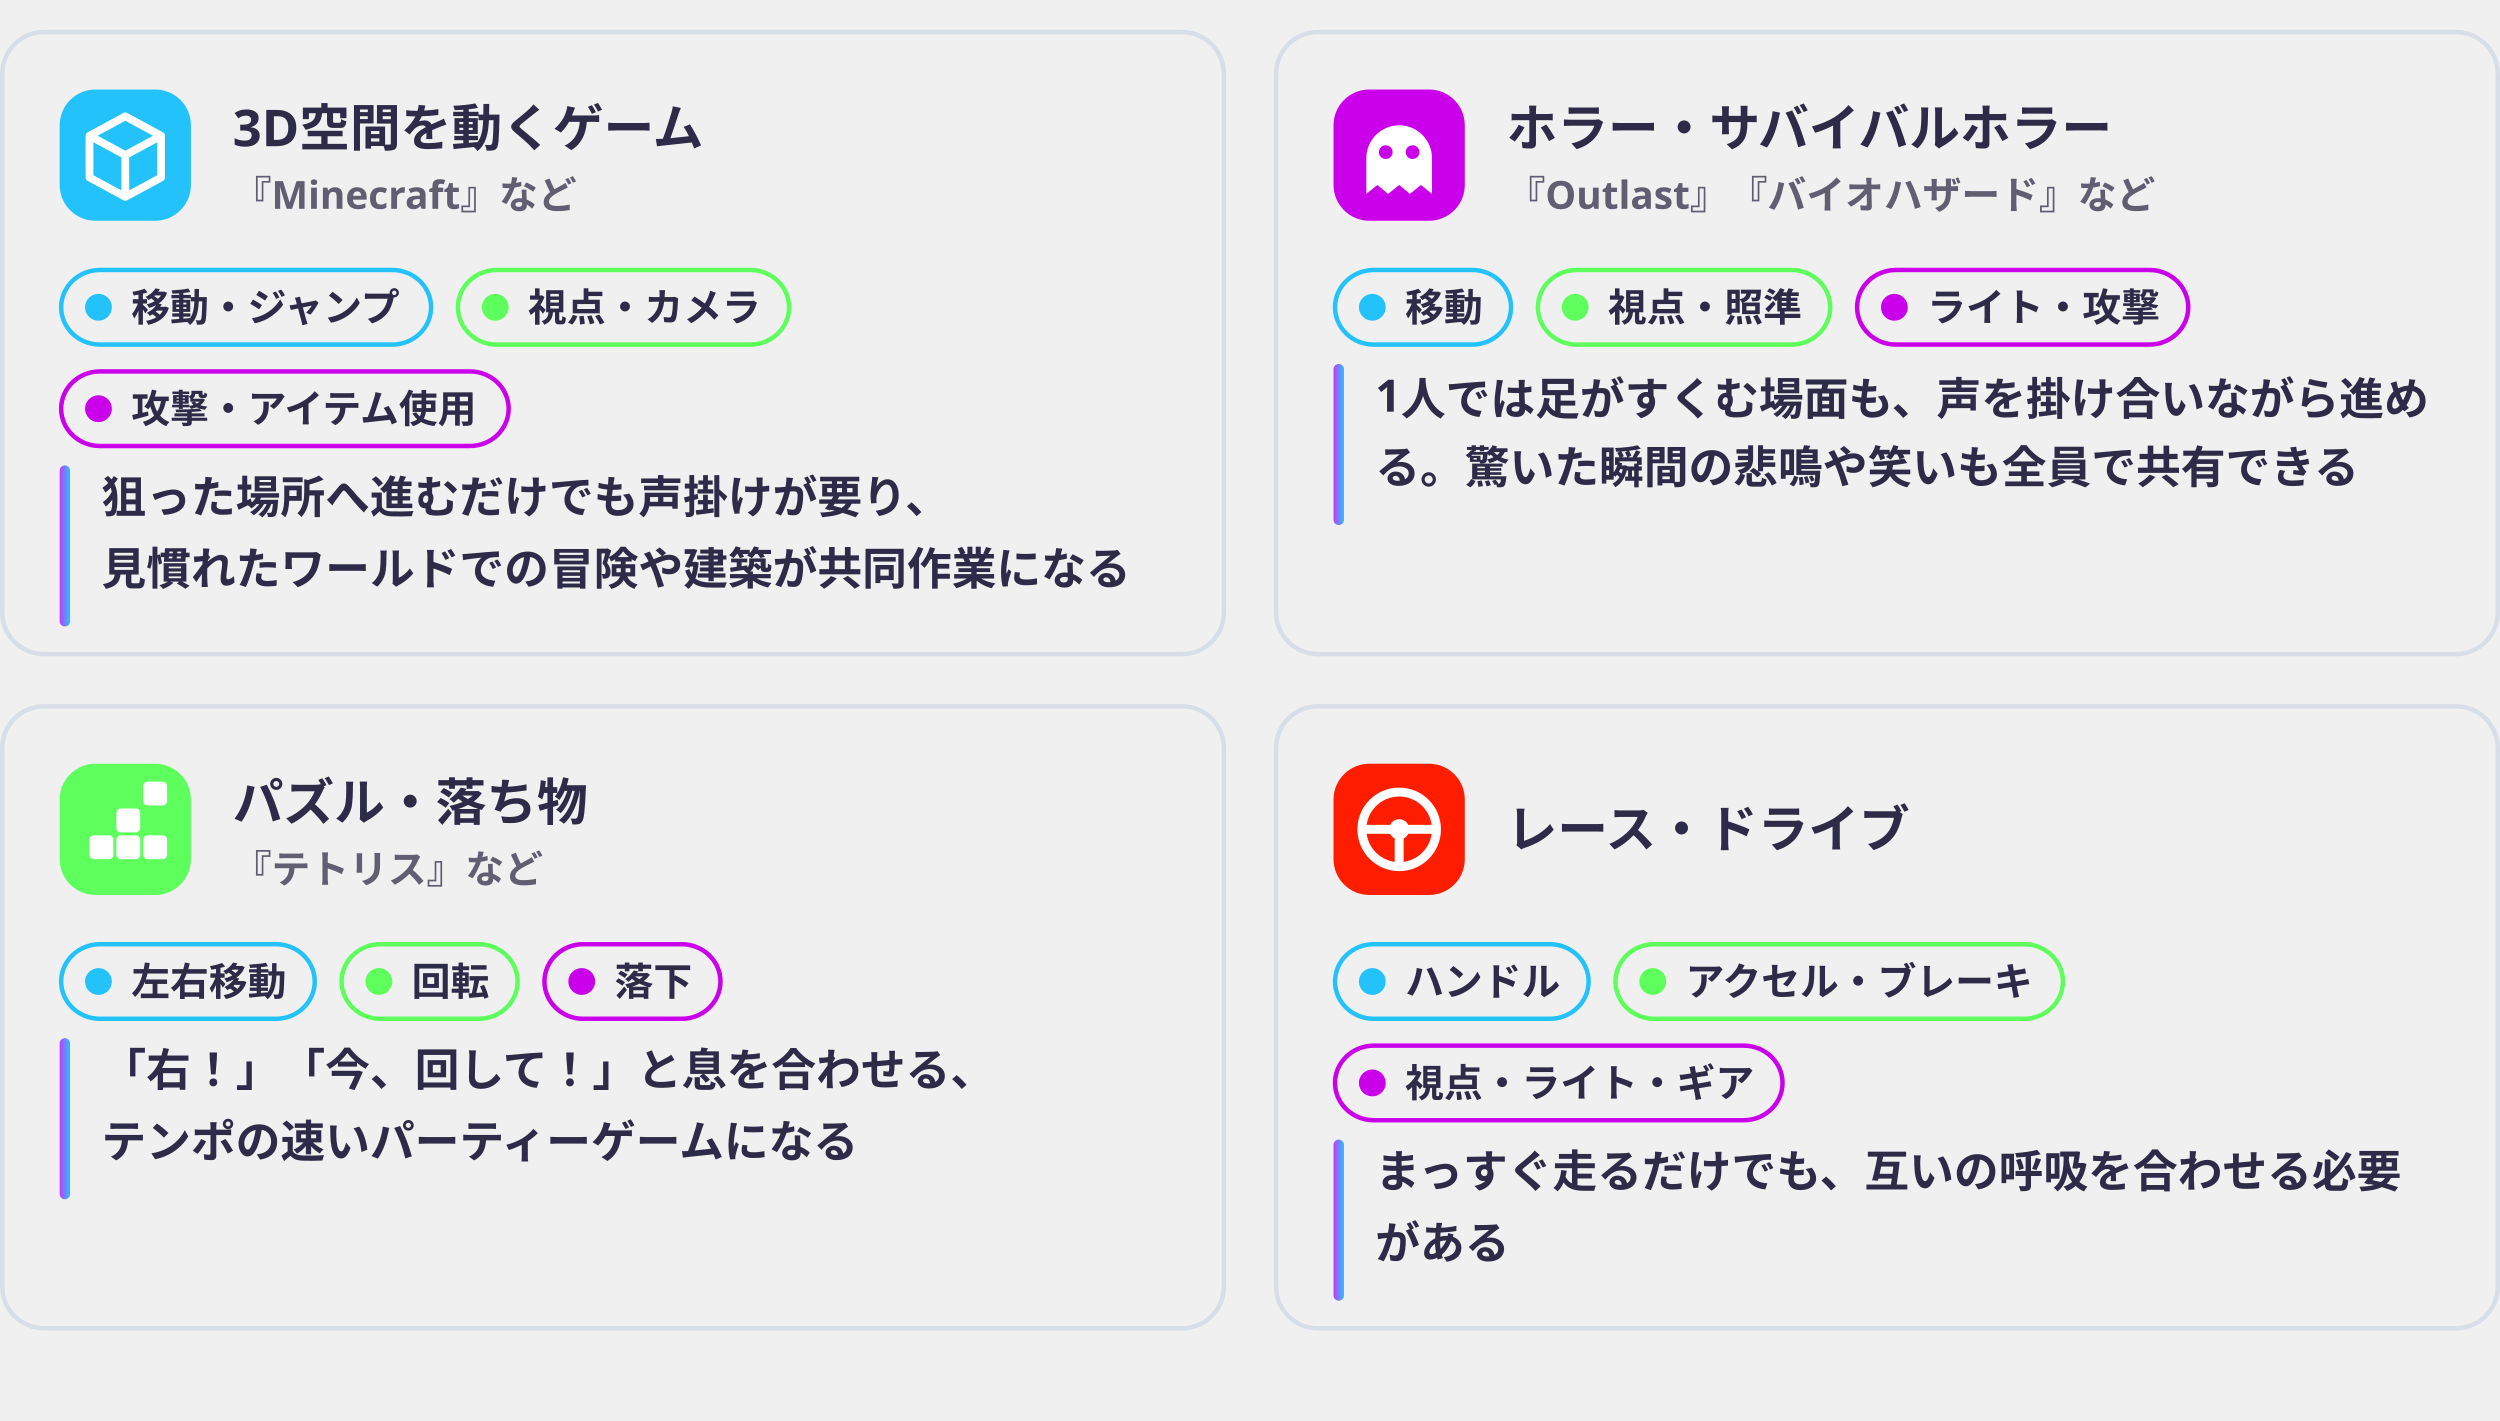
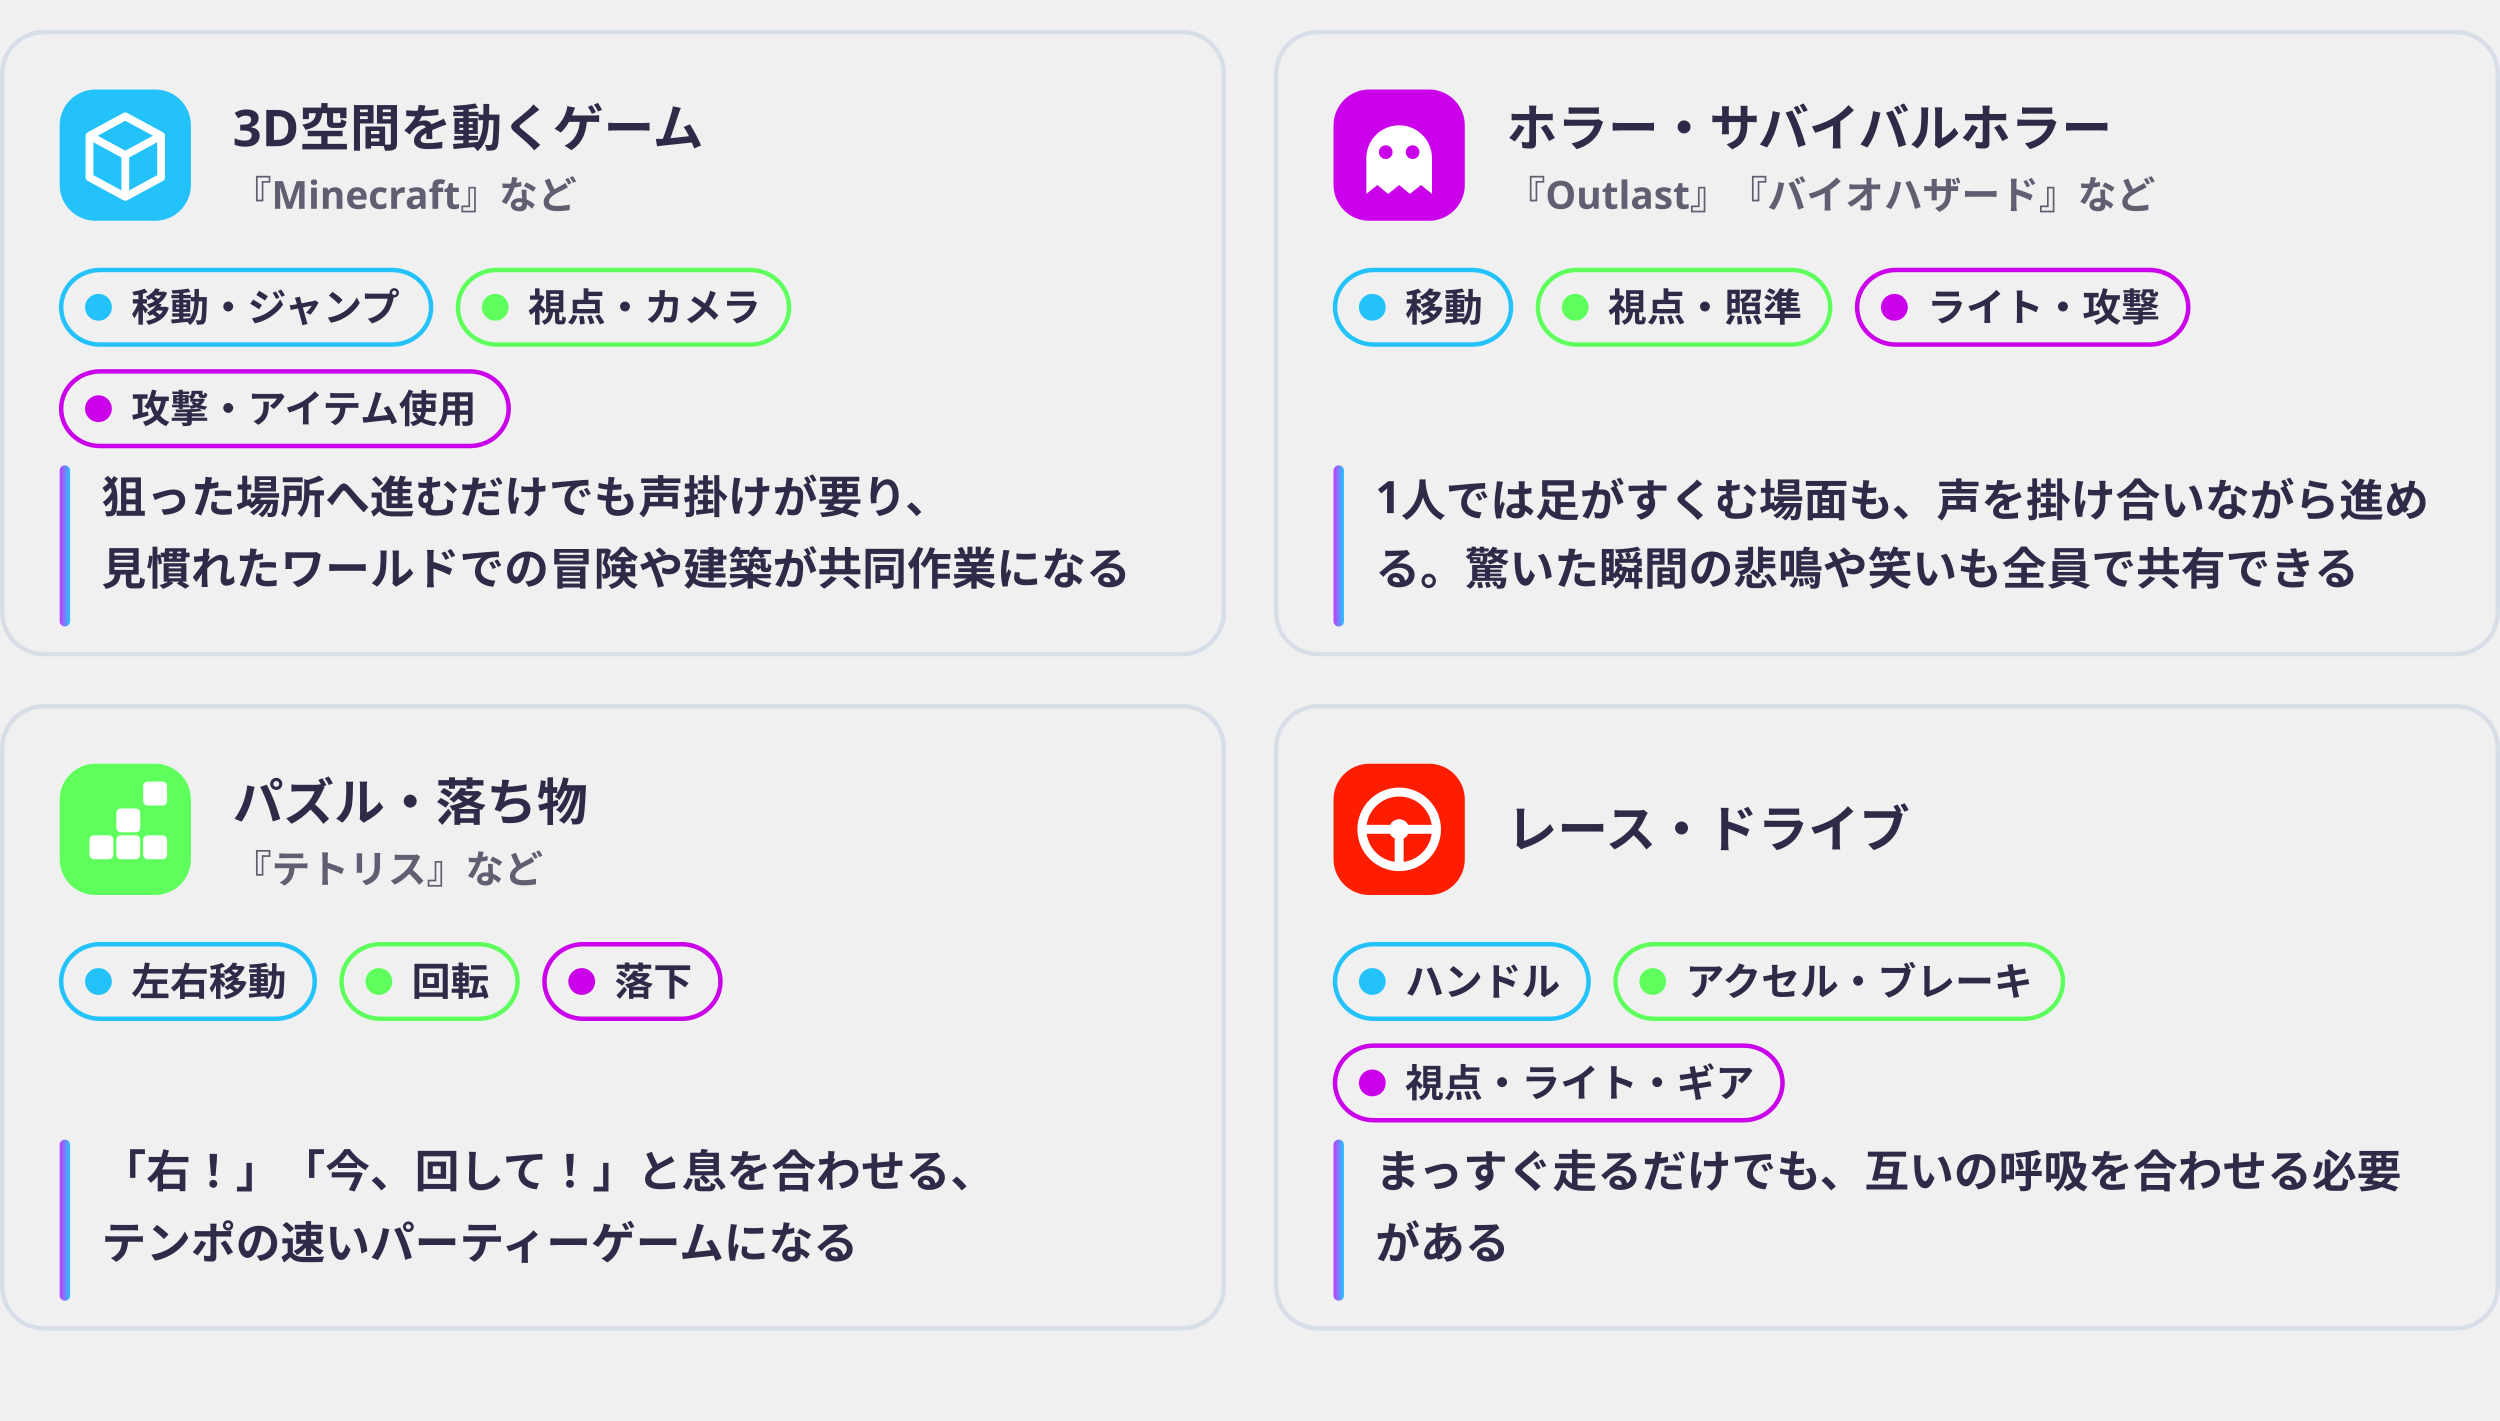
<svg xmlns="http://www.w3.org/2000/svg" viewBox="0 0 838 476" width="838" height="476" role="img">
  <defs>
    <filter id="glow" x="-30%" y="-30%" width="160%" height="160%">
      <feGaussianBlur stdDeviation="1.6" result="b" />
      <feMerge>
        <feMergeNode in="b" />
        <feMergeNode in="SourceGraphic" />
      </feMerge>
    </filter>
    <linearGradient id="brand" x1="0" y1="0" x2="1" y2="0">
      <stop offset="0" stop-color="#C03BFF" />
      <stop offset=".55" stop-color="#6F86FF" />
      <stop offset="1" stop-color="#22C4FA" />
    </linearGradient>
    <linearGradient id="bg" x1="0" y1="0" x2="1" y2="1">
      <stop offset="0" stop-color="#E8FAFF" />
      <stop offset="1" stop-color="#FFF5DC" />
    </linearGradient>
    <style>
.jp{font-family:'Hiragino Sans','Hiragino Kaku Gothic ProN','Yu Gothic UI','Yu Gothic','Meiryo','Noto Sans JP','Noto Sans CJK JP',sans-serif}
.disp{font-family:Impact,Haettenschweiler,'Anton','Arial Narrow Bold','Arial Black',sans-serif}
.gh{font-family:-apple-system,BlinkMacSystemFont,'Segoe UI','Noto Sans',Helvetica,Arial,sans-serif}
.rnd{font-family:RcRounded,'Hiragino Maru Gothic ProN','Yu Gothic UI','Noto Sans JP',sans-serif}
.hand{font-family:RcHand,'Hiragino Maru Gothic ProN','Yu Gothic UI','Noto Sans JP',sans-serif}
.mono{font-family:ui-monospace,SFMono-Regular,'Cascadia Mono',Consolas,'Liberation Mono',monospace}

@keyframes bob{0%,100%{transform:translateY(0)}50%{transform:translateY(-5px)}}
@keyframes blink{0%,90%,100%{transform:scaleY(1)}94%{transform:scaleY(.12)}}
@keyframes flow{to{stroke-dashoffset:-28}}
@keyframes pulse{0%,100%{opacity:.55}50%{opacity:1}}
.bob{animation:bob 2.6s ease-in-out infinite}
.eyes{transform-box:fill-box;transform-origin:center;animation:blink 4.8s infinite}
.flow{stroke-dasharray:6 8;animation:flow 1.1s linear infinite}
.pulse{animation:pulse 2.4s ease-in-out infinite}
@media (prefers-reduced-motion:reduce){.bob,.eyes,.flow,.pulse{animation:none}}
</style>
  </defs>
  <g transform="translate(0 10)">
    <rect x="0.75" y="0.75" width="409.5" height="208.5" rx="14" fill="none" stroke="#D8DEE8" stroke-width="1.5" />
    <g transform="translate(0.0 0)">
      <rect x="20" y="20" width="44" height="44" rx="12" fill="#24C2FA" />
      <path d="M42.0 29.0l12 6.5v14L42.0 56.0l-12-6.5v-14z" fill="none" stroke="#FFFFFF" stroke-width="2.6" stroke-linejoin="round" />
      <path d="M30.0 35.5L42.0 42.0l12-6.5M42.0 42.0v14" fill="none" stroke="#FFFFFF" stroke-width="2.6" stroke-linejoin="round" />
      <text x="78" y="39" class="gh" font-size="17" font-weight="700" fill="#2E2B48" text-anchor="start">3D空間を動くゲーム</text>
      <text x="78" y="60" class="gh" font-size="13" font-weight="600" fill="#625E72" text-anchor="start">『Minecraft』など</text>
      <rect x="20.5" y="80.5" width="124.0" height="25" rx="13.0" fill="none" stroke="#24C2FA" stroke-width="1.5" />
      <circle cx="33" cy="93.0" r="4.5" fill="#24C2FA" />
      <text x="44" y="97.68" class="gh" font-size="13" font-weight="600" fill="#2E2B48" text-anchor="start">移動・ジャンプ</text>
      <rect x="153.5" y="80.5" width="111.0" height="25" rx="13.0" fill="none" stroke="#5EFF5D" stroke-width="1.5" />
      <circle cx="166.0" cy="93.0" r="4.5" fill="#5EFF5D" />
      <text x="177.0" y="97.68" class="gh" font-size="13" font-weight="600" fill="#2E2B48" text-anchor="start">視点・カメラ</text>
      <rect x="20.5" y="114.5" width="150.0" height="25" rx="13.0" fill="none" stroke="#CB00EA" stroke-width="1.5" />
      <circle cx="33" cy="127.0" r="4.5" fill="#CB00EA" />
      <text x="44" y="131.68" class="gh" font-size="13" font-weight="600" fill="#2E2B48" text-anchor="start">攻撃・アイテム使用</text>
      <rect x="20" y="146" width="3.5" height="54" rx="1.75" fill="url(#brand)" />
      <text x="34" y="162" class="gh" font-size="15" font-weight="600" fill="#2E2B48" text-anchor="start">狙った場所へ進むだけでも声掛けが要り、</text>
      <text x="34" y="186" class="gh" font-size="15" font-weight="600" fill="#2E2B48" text-anchor="start">見慣れたワールドでの冒険や建築が共同作業になる</text>
    </g>
    <rect x="427.75" y="0.75" width="409.5" height="208.5" rx="14" fill="none" stroke="#D8DEE8" stroke-width="1.5" />
    <g transform="translate(427.0 0)">
      <rect x="20" y="20" width="44" height="44" rx="12" fill="#CB00EA" />
      <path d="M31.0 55.0v-12a11 11 0 0 1 22 0v12l-3.7-3-3.7 3-3.6-3-3.7 3-3.6-3z" fill="#FFFFFF" />
      <circle cx="37.5" cy="41.0" r="2.3" fill="#CB00EA" />
      <circle cx="46.5" cy="41.0" r="2.3" fill="#CB00EA" />
      <text x="78" y="39" class="gh" font-size="17" font-weight="700" fill="#2E2B48" text-anchor="start">ホラー・サバイバルホラー</text>
      <text x="78" y="60" class="gh" font-size="13" font-weight="600" fill="#625E72" text-anchor="start">『Outlast』『バイオハザード』など</text>
      <rect x="20.5" y="80.5" width="59.0" height="25" rx="13.0" fill="none" stroke="#24C2FA" stroke-width="1.5" />
      <circle cx="33" cy="93.0" r="4.5" fill="#24C2FA" />
      <text x="44" y="97.68" class="gh" font-size="13" font-weight="600" fill="#2E2B48" text-anchor="start">移動</text>
      <rect x="88.5" y="80.5" width="98.0" height="25" rx="13.0" fill="none" stroke="#5EFF5D" stroke-width="1.5" />
      <circle cx="101.0" cy="93.0" r="4.5" fill="#5EFF5D" />
      <text x="112.0" y="97.68" class="gh" font-size="13" font-weight="600" fill="#2E2B48" text-anchor="start">視点・照準</text>
      <rect x="195.5" y="80.5" width="111.0" height="25" rx="13.0" fill="none" stroke="#CB00EA" stroke-width="1.5" />
      <circle cx="208.0" cy="93.0" r="4.5" fill="#CB00EA" />
      <text x="219.0" y="97.68" class="gh" font-size="13" font-weight="600" fill="#2E2B48" text-anchor="start">ライト・攻撃</text>
-       <rect x="20" y="112" width="3.5" height="54" rx="1.75" fill="url(#brand)" />
-       <text x="34" y="128" class="gh" font-size="15" font-weight="600" fill="#2E2B48" text-anchor="start">1人では足がすくむ場面も、声を掛け合いながら進め</text>
-       <text x="34" y="152" class="gh" font-size="15" font-weight="600" fill="#2E2B48" text-anchor="start">る。驚いた瞬間の悲鳴や笑いも全員で共有できる</text>
+       <rect x="20" y="146" width="3.5" height="54" rx="1.75" fill="url(#brand)" />
+       <text x="34" y="162" class="gh" font-size="15" font-weight="600" fill="#2E2B48" text-anchor="start">1人では足がすくむ場面も、声を掛け合いながら進め</text>
+       <text x="34" y="186" class="gh" font-size="15" font-weight="600" fill="#2E2B48" text-anchor="start">る。驚いた瞬間の悲鳴や笑いも全員で共有できる</text>
    </g>
    <rect x="0.75" y="226.75" width="409.5" height="208.5" rx="14" fill="none" stroke="#D8DEE8" stroke-width="1.5" />
    <g transform="translate(0.0 226)">
      <rect x="20" y="20" width="44" height="44" rx="12" fill="#5EFF5D" />
      <rect x="30.0" y="44.0" width="8" height="8" rx="1.5" fill="#FFFFFF" />
      <rect x="39.0" y="44.0" width="8" height="8" rx="1.5" fill="#FFFFFF" />
      <rect x="48.0" y="44.0" width="8" height="8" rx="1.5" fill="#FFFFFF" />
      <rect x="39.0" y="35.0" width="8" height="8" rx="1.5" fill="#FFFFFF" />
      <rect x="48.0" y="26.0" width="8" height="8" rx="1.5" fill="#FFFFFF" />
      <text x="78" y="39" class="gh" font-size="17" font-weight="700" fill="#2E2B48" text-anchor="start">パズル・落ち物</text>
      <text x="78" y="60" class="gh" font-size="13" font-weight="600" fill="#625E72" text-anchor="start">『テトリス』など</text>
      <rect x="20.5" y="80.5" width="85.0" height="25" rx="13.0" fill="none" stroke="#24C2FA" stroke-width="1.5" />
      <circle cx="33" cy="93.0" r="4.5" fill="#24C2FA" />
      <text x="44" y="97.68" class="gh" font-size="13" font-weight="600" fill="#2E2B48" text-anchor="start">左右移動</text>
      <rect x="114.5" y="80.5" width="59.0" height="25" rx="13.0" fill="none" stroke="#5EFF5D" stroke-width="1.5" />
      <circle cx="127.0" cy="93.0" r="4.5" fill="#5EFF5D" />
      <text x="138.0" y="97.68" class="gh" font-size="13" font-weight="600" fill="#2E2B48" text-anchor="start">回転</text>
      <rect x="182.5" y="80.5" width="59.0" height="25" rx="13.0" fill="none" stroke="#CB00EA" stroke-width="1.5" />
      <circle cx="195.0" cy="93.0" r="4.5" fill="#CB00EA" />
      <text x="206.0" y="97.68" class="gh" font-size="13" font-weight="600" fill="#2E2B48" text-anchor="start">落下</text>
-       <rect x="20" y="112" width="3.5" height="54" rx="1.75" fill="url(#brand)" />
-       <text x="34" y="128" class="gh" font-size="15" font-weight="600" fill="#2E2B48" text-anchor="start">「右！」「今、回して！」と息を合わせる、</text>
-       <text x="34" y="152" class="gh" font-size="15" font-weight="600" fill="#2E2B48" text-anchor="start">テンポの速いパーティーゲームになる</text>
+       <rect x="20" y="146" width="3.5" height="54" rx="1.75" fill="url(#brand)" />
+       <text x="34" y="162" class="gh" font-size="15" font-weight="600" fill="#2E2B48" text-anchor="start">「右！」「今、回して！」と息を合わせる、</text>
+       <text x="34" y="186" class="gh" font-size="15" font-weight="600" fill="#2E2B48" text-anchor="start">テンポの速いパーティーゲームになる</text>
    </g>
    <rect x="427.75" y="226.75" width="409.5" height="208.5" rx="14" fill="none" stroke="#D8DEE8" stroke-width="1.5" />
    <g transform="translate(427.0 226)">
      <rect x="20" y="20" width="44" height="44" rx="12" fill="#FF1D00" />
      <circle cx="42.0" cy="42.0" r="12.5" fill="none" stroke="#FFFFFF" stroke-width="3" />
      <circle cx="42.0" cy="42.0" r="3.4" fill="#FFFFFF" />
      <path d="M30.0 42.0h8.6M45.4 42.0H54.0M42.0 45.4v9" stroke="#FFFFFF" stroke-width="3" stroke-linecap="round" />
      <text x="78" y="48" class="gh" font-size="17" font-weight="700" fill="#2E2B48" text-anchor="start">レース・ドライブ</text>
      <rect x="20.5" y="80.5" width="85.0" height="25" rx="13.0" fill="none" stroke="#24C2FA" stroke-width="1.5" />
      <circle cx="33" cy="93.0" r="4.5" fill="#24C2FA" />
      <text x="44" y="97.68" class="gh" font-size="13" font-weight="600" fill="#2E2B48" text-anchor="start">ハンドル</text>
      <rect x="114.5" y="80.5" width="150.0" height="25" rx="13.0" fill="none" stroke="#5EFF5D" stroke-width="1.5" />
      <circle cx="127.0" cy="93.0" r="4.5" fill="#5EFF5D" />
      <text x="138.0" y="97.68" class="gh" font-size="13" font-weight="600" fill="#2E2B48" text-anchor="start">アクセル・ブレーキ</text>
      <rect x="20.5" y="114.5" width="150.0" height="25" rx="13.0" fill="none" stroke="#CB00EA" stroke-width="1.5" />
      <circle cx="33" cy="127.0" r="4.5" fill="#CB00EA" />
      <text x="44" y="131.68" class="gh" font-size="13" font-weight="600" fill="#2E2B48" text-anchor="start">視点・ライト・ギア</text>
      <rect x="20" y="146" width="3.5" height="54" rx="1.75" fill="url(#brand)" />
      <text x="34" y="162" class="gh" font-size="15" font-weight="600" fill="#2E2B48" text-anchor="start">まっすぐ走るだけでも、互いの呼吸を合わせる必要</text>
      <text x="34" y="186" class="gh" font-size="15" font-weight="600" fill="#2E2B48" text-anchor="start">がある</text>
    </g>
  </g>
</svg>
